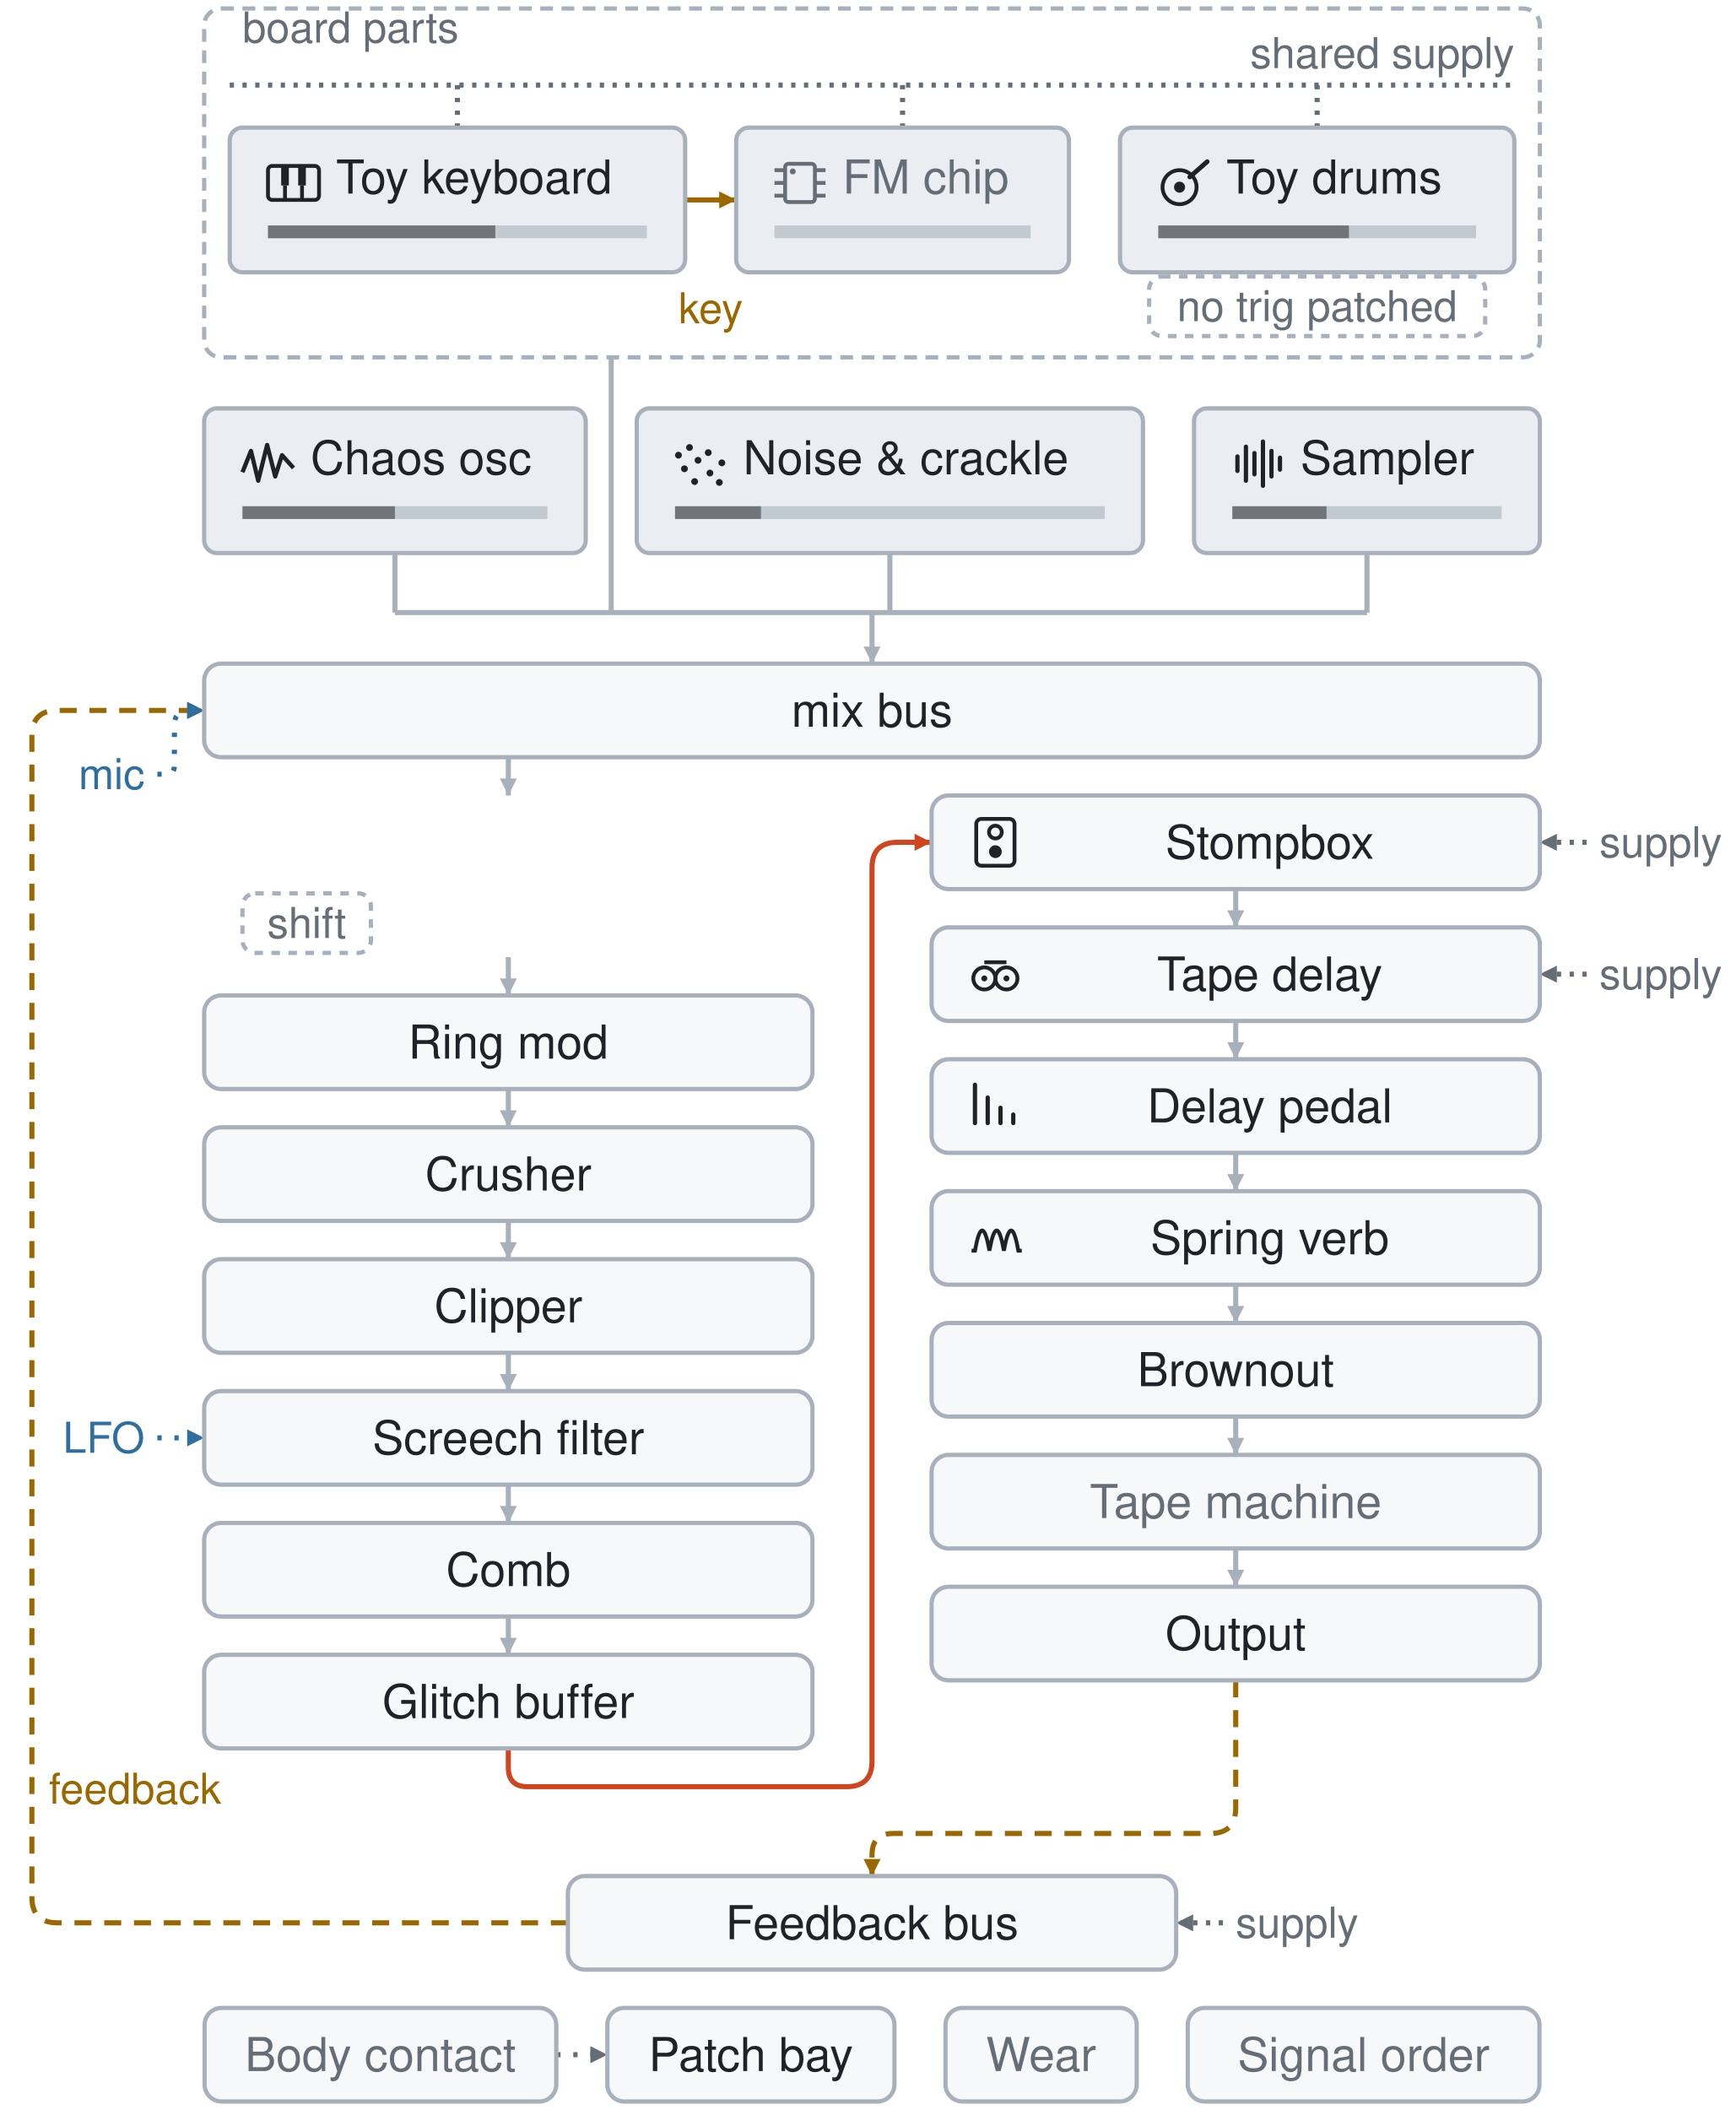
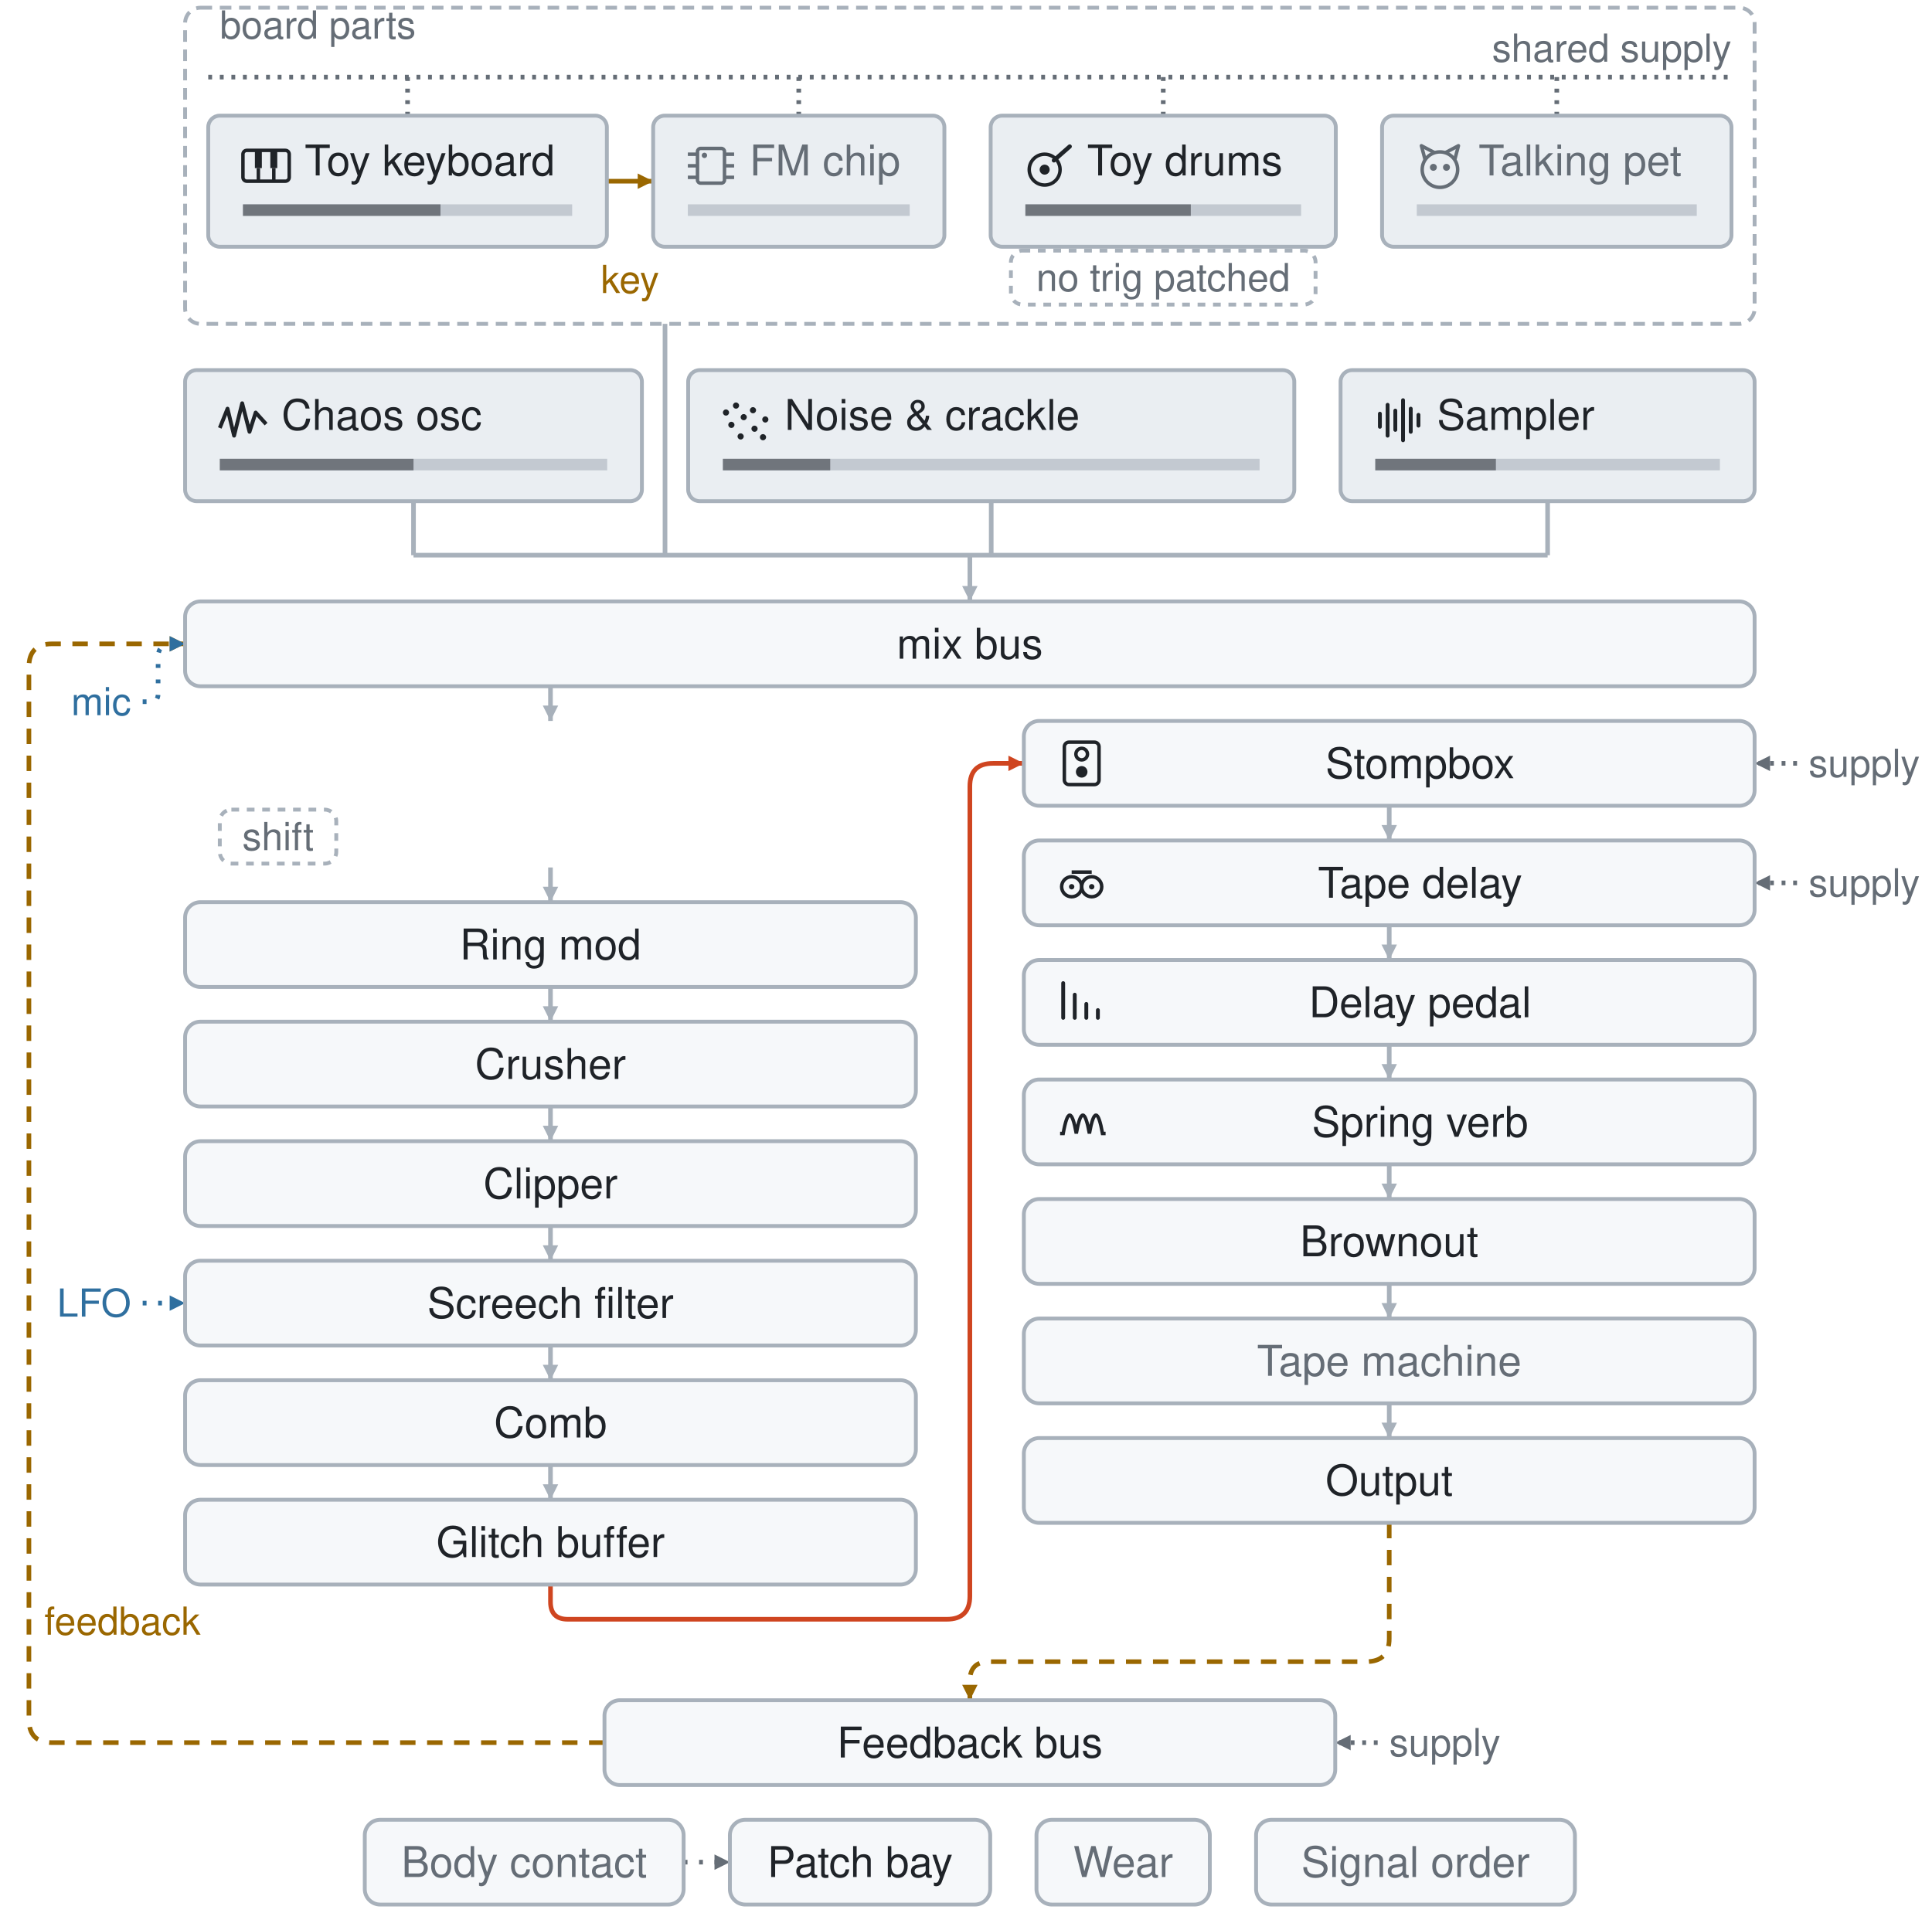
- <svg xmlns="http://www.w3.org/2000/svg" viewBox="0 0 408 496" width="408" height="496" font-family="Helvetica, Arial, sans-serif">
-   <g class="wire">
-     <path class="line" d="M 54 20 L 356 20" fill="none" stroke="#656d76" stroke-width="1.2" stroke-dasharray="1 2" />
-     <path class="head" d="" fill="#656d76" />
-     <text x="356" y="16" fill="#656d76" font-size="10" text-anchor="end">shared supply</text>
-   </g>
-   <g class="wire">
-     <path class="line" d="M 107.54 20 L 107.54 30" fill="none" stroke="#656d76" stroke-width="1.2" stroke-dasharray="1 2" />
-     <path class="head" d="" fill="#656d76" />
-   </g>
-   <g class="wire">
-     <path class="line" d="M 309.65 20 L 309.65 30" fill="none" stroke="#656d76" stroke-width="1.2" stroke-dasharray="1 2" />
-     <path class="head" d="" fill="#656d76" />
-   </g>
-   <g class="wire">
-     <path class="line" d="M 212.18 20 L 212.18 30" fill="none" stroke="#656d76" stroke-width="1.2" stroke-dasharray="1 2" />
-     <path class="head" d="" fill="#656d76" />
-   </g>
-   <g class="wire">
-     <path class="line" d="M 161.07 47 L 173.07 47" fill="none" stroke="#9a6700" stroke-width="1.2" />
-     <path class="head" d="M 173.07 47 L 169.07 49 L 169.07 45 Z" fill="#9a6700" />
-     <text x="167.071" y="76" fill="#9a6700" font-size="10" text-anchor="middle">key</text>
-   </g>
-   <g class="wire">
-     <path class="line" d="M 143.69 84 L 143.69 144" fill="none" stroke="#a8b1bb" stroke-width="1.2" />
-     <path class="head" d="" fill="#a8b1bb" />
-   </g>
-   <g class="wire">
-     <path class="line" d="M 92.85 130 L 92.85 144" fill="none" stroke="#a8b1bb" stroke-width="1.2" />
-     <path class="head" d="" fill="#a8b1bb" />
-   </g>
-   <g class="wire">
-     <path class="line" d="M 209.2 130 L 209.2 144" fill="none" stroke="#a8b1bb" stroke-width="1.2" />
-     <path class="head" d="" fill="#a8b1bb" />
-   </g>
-   <g class="wire">
-     <path class="line" d="M 321.35 130 L 321.35 144" fill="none" stroke="#a8b1bb" stroke-width="1.2" />
-     <path class="head" d="" fill="#a8b1bb" />
-   </g>
-   <g class="wire">
-     <path class="line" d="M 92.85 144 L 321.35 144" fill="none" stroke="#a8b1bb" stroke-width="1.2" />
-     <path class="head" d="" fill="#a8b1bb" />
-   </g>
-   <g class="wire">
-     <path class="line" d="M 205 144 L 205 156" fill="none" stroke="#a8b1bb" stroke-width="1.2" />
-     <path class="head" d="M 205 156 L 203 152 L 207 152 Z" fill="#a8b1bb" />
-   </g>
-   <g class="wire">
-     <path class="line" d="M 119.5 178 L 119.5 187" fill="none" stroke="#a8b1bb" stroke-width="1.2" />
-     <path class="head" d="M 119.5 187 L 117.5 183 L 121.5 183 Z" fill="#a8b1bb" />
-   </g>
-   <g class="wire">
-     <path class="line" d="M 119.5 225 L 119.5 234" fill="none" stroke="#a8b1bb" stroke-width="1.2" />
-     <path class="head" d="M 119.5 234 L 117.5 230 L 121.5 230 Z" fill="#a8b1bb" />
-   </g>
-   <g class="wire">
-     <path class="line" d="M 119.5 256 L 119.5 265" fill="none" stroke="#a8b1bb" stroke-width="1.2" />
-     <path class="head" d="M 119.5 265 L 117.5 261 L 121.5 261 Z" fill="#a8b1bb" />
-   </g>
-   <g class="wire">
-     <path class="line" d="M 119.5 287 L 119.5 296" fill="none" stroke="#a8b1bb" stroke-width="1.2" />
-     <path class="head" d="M 119.5 296 L 117.5 292 L 121.5 292 Z" fill="#a8b1bb" />
-   </g>
-   <g class="wire">
-     <path class="line" d="M 119.5 318 L 119.5 327" fill="none" stroke="#a8b1bb" stroke-width="1.2" />
-     <path class="head" d="M 119.5 327 L 117.5 323 L 121.5 323 Z" fill="#a8b1bb" />
-   </g>
-   <g class="wire">
-     <path class="line" d="M 119.5 349 L 119.5 358" fill="none" stroke="#a8b1bb" stroke-width="1.2" />
-     <path class="head" d="M 119.5 358 L 117.5 354 L 121.5 354 Z" fill="#a8b1bb" />
-   </g>
-   <g class="wire">
-     <path class="line" d="M 119.5 380 L 119.5 389" fill="none" stroke="#a8b1bb" stroke-width="1.2" />
-     <path class="head" d="M 119.5 389 L 117.5 385 L 121.5 385 Z" fill="#a8b1bb" />
-   </g>
-   <g class="wire">
-     <path class="line" d="M 290.5 209 L 290.5 218" fill="none" stroke="#a8b1bb" stroke-width="1.2" />
-     <path class="head" d="M 290.5 218 L 288.5 214 L 292.5 214 Z" fill="#a8b1bb" />
-   </g>
-   <g class="wire">
-     <path class="line" d="M 290.5 240 L 290.5 249" fill="none" stroke="#a8b1bb" stroke-width="1.2" />
-     <path class="head" d="M 290.5 249 L 288.5 245 L 292.5 245 Z" fill="#a8b1bb" />
-   </g>
-   <g class="wire">
-     <path class="line" d="M 290.5 271 L 290.5 280" fill="none" stroke="#a8b1bb" stroke-width="1.2" />
-     <path class="head" d="M 290.5 280 L 288.5 276 L 292.5 276 Z" fill="#a8b1bb" />
-   </g>
-   <g class="wire">
-     <path class="line" d="M 290.5 302 L 290.5 311" fill="none" stroke="#a8b1bb" stroke-width="1.2" />
-     <path class="head" d="M 290.5 311 L 288.5 307 L 292.5 307 Z" fill="#a8b1bb" />
-   </g>
-   <g class="wire">
-     <path class="line" d="M 290.5 333 L 290.5 342" fill="none" stroke="#a8b1bb" stroke-width="1.2" />
-     <path class="head" d="M 290.5 342 L 288.5 338 L 292.5 338 Z" fill="#a8b1bb" />
-   </g>
-   <g class="wire">
-     <path class="line" d="M 290.5 364 L 290.5 373" fill="none" stroke="#a8b1bb" stroke-width="1.2" />
-     <path class="head" d="M 290.5 373 L 288.5 369 L 292.5 369 Z" fill="#a8b1bb" />
-   </g>
-   <g class="wire">
-     <path class="line" d="M 119.5 411 L 119.5 415.5 Q 119.5 420 124 420 L 199 420 Q 205 420 205 414 L 205 204 Q 205 198 211 198 L 219 198" fill="none" stroke="#cf4520" stroke-width="1.2" />
-     <path class="head" d="M 219 198 L 215 200 L 215 196 Z" fill="#cf4520" />
-   </g>
-   <g class="wire">
-     <path class="line" d="M 290.5 395 L 290.5 425 Q 290.5 431 284.5 431 L 210 431 Q 205 431 205 436 L 205 441" fill="none" stroke="#9a6700" stroke-width="1.2" stroke-dasharray="4 3" />
-     <path class="head" d="M 205 441 L 203 437 L 207 437 Z" fill="#9a6700" />
-   </g>
-   <g class="wire">
-     <path class="line" d="M 133.5 452 L 13.5 452 Q 7.5 452 7.5 446 L 7.5 173 Q 7.5 167 13.5 167 L 48 167" fill="none" stroke="#9a6700" stroke-width="1.2" stroke-dasharray="4 3" />
+ <svg xmlns="http://www.w3.org/2000/svg" viewBox="0 0 501 496" width="501" height="496" font-family="Helvetica, Arial, sans-serif">
+   <g class="wire">
+     <path class="line" d="M 54 20 L 449 20" fill="none" stroke="#656d76" stroke-width="1.2" stroke-dasharray="1 2" />
+     <path class="head" d="" fill="#656d76" />
+     <text x="449" y="16" fill="#656d76" font-size="10" text-anchor="end">shared supply</text>
+   </g>
+   <g class="wire">
+     <path class="line" d="M 105.69 20 L 105.69 30" fill="none" stroke="#656d76" stroke-width="1.2" stroke-dasharray="1 2" />
+     <path class="head" d="" fill="#656d76" />
+   </g>
+   <g class="wire">
+     <path class="line" d="M 301.65 20 L 301.65 30" fill="none" stroke="#656d76" stroke-width="1.2" stroke-dasharray="1 2" />
+     <path class="head" d="" fill="#656d76" />
+   </g>
+   <g class="wire">
+     <path class="line" d="M 207.13 20 L 207.13 30" fill="none" stroke="#656d76" stroke-width="1.2" stroke-dasharray="1 2" />
+     <path class="head" d="" fill="#656d76" />
+   </g>
+   <g class="wire">
+     <path class="line" d="M 403.7 20 L 403.7 30" fill="none" stroke="#656d76" stroke-width="1.2" stroke-dasharray="1 2" />
+     <path class="head" d="" fill="#656d76" />
+   </g>
+   <g class="wire">
+     <path class="line" d="M 157.37 47 L 169.37 47" fill="none" stroke="#9a6700" stroke-width="1.2" />
+     <path class="head" d="M 169.37 47 L 165.37 49 L 165.37 45 Z" fill="#9a6700" />
+     <text x="163.372" y="76" fill="#9a6700" font-size="10" text-anchor="middle">key</text>
+   </g>
+   <g class="wire">
+     <path class="line" d="M 172.45 84 L 172.45 144" fill="none" stroke="#a8b1bb" stroke-width="1.2" />
+     <path class="head" d="" fill="#a8b1bb" />
+   </g>
+   <g class="wire">
+     <path class="line" d="M 107.23 130 L 107.23 144" fill="none" stroke="#a8b1bb" stroke-width="1.2" />
+     <path class="head" d="" fill="#a8b1bb" />
+   </g>
+   <g class="wire">
+     <path class="line" d="M 257.04 130 L 257.04 144" fill="none" stroke="#a8b1bb" stroke-width="1.2" />
+     <path class="head" d="" fill="#a8b1bb" />
+   </g>
+   <g class="wire">
+     <path class="line" d="M 401.32 130 L 401.32 144" fill="none" stroke="#a8b1bb" stroke-width="1.2" />
+     <path class="head" d="" fill="#a8b1bb" />
+   </g>
+   <g class="wire">
+     <path class="line" d="M 107.23 144 L 401.32 144" fill="none" stroke="#a8b1bb" stroke-width="1.2" />
+     <path class="head" d="" fill="#a8b1bb" />
+   </g>
+   <g class="wire">
+     <path class="line" d="M 251.5 144 L 251.5 156" fill="none" stroke="#a8b1bb" stroke-width="1.2" />
+     <path class="head" d="M 251.5 156 L 249.5 152 L 253.5 152 Z" fill="#a8b1bb" />
+   </g>
+   <g class="wire">
+     <path class="line" d="M 142.75 178 L 142.75 187" fill="none" stroke="#a8b1bb" stroke-width="1.2" />
+     <path class="head" d="M 142.75 187 L 140.75 183 L 144.75 183 Z" fill="#a8b1bb" />
+   </g>
+   <g class="wire">
+     <path class="line" d="M 142.75 225 L 142.75 234" fill="none" stroke="#a8b1bb" stroke-width="1.2" />
+     <path class="head" d="M 142.75 234 L 140.75 230 L 144.75 230 Z" fill="#a8b1bb" />
+   </g>
+   <g class="wire">
+     <path class="line" d="M 142.75 256 L 142.75 265" fill="none" stroke="#a8b1bb" stroke-width="1.2" />
+     <path class="head" d="M 142.75 265 L 140.75 261 L 144.75 261 Z" fill="#a8b1bb" />
+   </g>
+   <g class="wire">
+     <path class="line" d="M 142.75 287 L 142.75 296" fill="none" stroke="#a8b1bb" stroke-width="1.2" />
+     <path class="head" d="M 142.75 296 L 140.75 292 L 144.75 292 Z" fill="#a8b1bb" />
+   </g>
+   <g class="wire">
+     <path class="line" d="M 142.75 318 L 142.75 327" fill="none" stroke="#a8b1bb" stroke-width="1.2" />
+     <path class="head" d="M 142.75 327 L 140.75 323 L 144.75 323 Z" fill="#a8b1bb" />
+   </g>
+   <g class="wire">
+     <path class="line" d="M 142.75 349 L 142.75 358" fill="none" stroke="#a8b1bb" stroke-width="1.2" />
+     <path class="head" d="M 142.75 358 L 140.75 354 L 144.75 354 Z" fill="#a8b1bb" />
+   </g>
+   <g class="wire">
+     <path class="line" d="M 142.75 380 L 142.75 389" fill="none" stroke="#a8b1bb" stroke-width="1.2" />
+     <path class="head" d="M 142.75 389 L 140.75 385 L 144.75 385 Z" fill="#a8b1bb" />
+   </g>
+   <g class="wire">
+     <path class="line" d="M 360.25 209 L 360.25 218" fill="none" stroke="#a8b1bb" stroke-width="1.2" />
+     <path class="head" d="M 360.25 218 L 358.25 214 L 362.25 214 Z" fill="#a8b1bb" />
+   </g>
+   <g class="wire">
+     <path class="line" d="M 360.25 240 L 360.25 249" fill="none" stroke="#a8b1bb" stroke-width="1.2" />
+     <path class="head" d="M 360.25 249 L 358.25 245 L 362.25 245 Z" fill="#a8b1bb" />
+   </g>
+   <g class="wire">
+     <path class="line" d="M 360.25 271 L 360.25 280" fill="none" stroke="#a8b1bb" stroke-width="1.2" />
+     <path class="head" d="M 360.25 280 L 358.25 276 L 362.25 276 Z" fill="#a8b1bb" />
+   </g>
+   <g class="wire">
+     <path class="line" d="M 360.25 302 L 360.25 311" fill="none" stroke="#a8b1bb" stroke-width="1.2" />
+     <path class="head" d="M 360.25 311 L 358.25 307 L 362.25 307 Z" fill="#a8b1bb" />
+   </g>
+   <g class="wire">
+     <path class="line" d="M 360.25 333 L 360.25 342" fill="none" stroke="#a8b1bb" stroke-width="1.2" />
+     <path class="head" d="M 360.25 342 L 358.25 338 L 362.25 338 Z" fill="#a8b1bb" />
+   </g>
+   <g class="wire">
+     <path class="line" d="M 360.25 364 L 360.25 373" fill="none" stroke="#a8b1bb" stroke-width="1.2" />
+     <path class="head" d="M 360.25 373 L 358.25 369 L 362.25 369 Z" fill="#a8b1bb" />
+   </g>
+   <g class="wire">
+     <path class="line" d="M 142.75 411 L 142.75 415.5 Q 142.75 420 147.25 420 L 245.5 420 Q 251.5 420 251.5 414 L 251.5 204 Q 251.5 198 257.5 198 L 265.5 198" fill="none" stroke="#cf4520" stroke-width="1.2" />
+     <path class="head" d="M 265.5 198 L 261.5 200 L 261.5 196 Z" fill="#cf4520" />
+   </g>
+   <g class="wire">
+     <path class="line" d="M 360.25 395 L 360.25 425 Q 360.25 431 354.25 431 L 256.5 431 Q 251.5 431 251.5 436 L 251.5 441" fill="none" stroke="#9a6700" stroke-width="1.2" stroke-dasharray="4 3" />
+     <path class="head" d="M 251.5 441 L 249.5 437 L 253.5 437 Z" fill="#9a6700" />
+   </g>
+   <g class="wire">
+     <path class="line" d="M 156.75 452 L 13.5 452 Q 7.5 452 7.5 446 L 7.5 173 Q 7.5 167 13.5 167 L 48 167" fill="none" stroke="#9a6700" stroke-width="1.2" stroke-dasharray="4 3" />
    <path class="head" d="M 48 167 L 44 169 L 44 165 Z" fill="#9a6700" />
    <text x="11.5" y="424" fill="#9a6700" font-size="10" text-anchor="start">feedback</text>
  </g>
  <g class="wire">
-     <path class="line" d="M 130.78 483 L 142.78 483" fill="none" stroke="#656d76" stroke-width="1.2" stroke-dasharray="1 3" />
-     <path class="head" d="M 142.78 483 L 138.78 485 L 138.78 481 Z" fill="#656d76" />
+     <path class="line" d="M 177.28 483 L 189.28 483" fill="none" stroke="#656d76" stroke-width="1.2" stroke-dasharray="1 3" />
+     <path class="head" d="M 189.28 483 L 185.28 485 L 185.28 481 Z" fill="#656d76" />
  </g>
  <g class="wire">
    <path class="line" d="M 37 182 L 39 182 Q 41 182 41 180 L 41 170.5 Q 41 167 44.5 167 L 48 167" fill="none" stroke="#2f6f9f" stroke-width="1.2" stroke-dasharray="1 3" />
    <path class="head" d="M 48 167 L 44 169 L 44 165 Z" fill="#2f6f9f" />
  </g>
  <g class="wire">
-     <path class="line" d="M 373 198 L 362 198" fill="none" stroke="#656d76" stroke-width="1.2" stroke-dasharray="1 2" />
-     <path class="head" d="M 362 198 L 366 196 L 366 200 Z" fill="#656d76" />
-   </g>
-   <g class="wire">
-     <path class="line" d="M 373 229 L 362 229" fill="none" stroke="#656d76" stroke-width="1.2" stroke-dasharray="1 2" />
-     <path class="head" d="M 362 229 L 366 227 L 366 231 Z" fill="#656d76" />
+     <path class="line" d="M 466 198 L 455 198" fill="none" stroke="#656d76" stroke-width="1.2" stroke-dasharray="1 2" />
+     <path class="head" d="M 455 198 L 459 196 L 459 200 Z" fill="#656d76" />
+   </g>
+   <g class="wire">
+     <path class="line" d="M 466 229 L 455 229" fill="none" stroke="#656d76" stroke-width="1.2" stroke-dasharray="1 2" />
+     <path class="head" d="M 455 229 L 459 227 L 459 231 Z" fill="#656d76" />
  </g>
  <g class="wire">
    <path class="line" d="M 37 338 L 48 338" fill="none" stroke="#2f6f9f" stroke-width="1.2" stroke-dasharray="1 3" />
    <path class="head" d="M 48 338 L 44 340 L 44 336 Z" fill="#2f6f9f" />
  </g>
  <g class="wire">
-     <path class="line" d="M 287.5 452 L 276.5 452" fill="none" stroke="#656d76" stroke-width="1.2" stroke-dasharray="1 2" />
-     <path class="head" d="M 276.5 452 L 280.5 450 L 280.5 454 Z" fill="#656d76" />
-   </g>
-   <g class="node">
-     <rect x="48" y="2" width="314" height="82" rx="4" fill="none" stroke="#a8b1bb" stroke-dasharray="3 2" />
+     <path class="line" d="M 357.25 452 L 346.25 452" fill="none" stroke="#656d76" stroke-width="1.2" stroke-dasharray="1 2" />
+     <path class="head" d="M 346.25 452 L 350.25 450 L 350.25 454 Z" fill="#656d76" />
+   </g>
+   <g class="node">
+     <rect x="48" y="2" width="407" height="82" rx="4" fill="none" stroke="#a8b1bb" stroke-dasharray="3 2" />
    <text x="57" y="10" fill="#656d76" font-size="10" text-anchor="start">board parts</text>
  </g>
  <g class="node">
-     <rect class="box" x="54" y="30" width="107.071" height="34" rx="3" fill="#eaeef2" stroke="#a8b1bb" stroke-width="1" />
+     <rect class="box" x="54" y="30" width="103.372" height="34" rx="3" fill="#eaeef2" stroke="#a8b1bb" stroke-width="1" />
    <g class="glyph">
      <rect x="63" y="39" width="12" height="8" rx="1" fill="none" stroke="#1f2328" stroke-width="0.9" />
      <path d="M 67 43.6 V 47 M 71 43.6 V 47" stroke="#1f2328" stroke-width="0.9" />
      <rect x="66.1" y="39" width="1.8" height="4.6" fill="#1f2328" />
      <rect x="70.1" y="39" width="1.8" height="4.6" fill="#1f2328" />
    </g>
    <text x="79" y="45.5" fill="#1f2328" font-size="11" text-anchor="start">Toy keyboard</text>
-     <rect x="63" y="53" width="89.071" height="3" fill="#a8b1bb" fill-opacity="0.6" />
-     <rect x="63" y="53" width="53.442" height="3" fill="#1f2328" fill-opacity="0.5" />
-   </g>
-   <g class="node">
-     <rect class="box" x="263.295" y="30" width="92.705" height="34" rx="3" fill="#eaeef2" stroke="#a8b1bb" stroke-width="1" />
-     <g class="glyph">
-       <circle cx="277.295" cy="44" r="4" fill="none" stroke="#1f2328" stroke-width="0.9" />
-       <circle cx="277.295" cy="44" r="1.3" fill="#1f2328" />
-       <path d="M 283.795 38 L 279.695 41.6" stroke="#1f2328" stroke-width="1.1" stroke-linecap="round" />
-     </g>
-     <text x="288.295" y="45.5" fill="#1f2328" font-size="11" text-anchor="start">Toy drums</text>
-     <rect x="272.295" y="53" width="74.705" height="3" fill="#a8b1bb" fill-opacity="0.6" />
-     <rect x="272.295" y="53" width="44.823" height="3" fill="#1f2328" fill-opacity="0.5" />
-   </g>
-   <g class="node">
-     <rect class="box" x="173.071" y="30" width="78.225" height="34" rx="3" fill="#eaeef2" stroke="#a8b1bb" stroke-width="1" />
-     <g class="glyph">
-       <rect x="184.571" y="38.5" width="7" height="9" rx="0.8" fill="none" stroke="#656d76" stroke-width="0.9" />
-       <path d="M 182.071 40 h 2.5 M 191.571 40 h 2.5 M 182.071 43 h 2.5 M 191.571 43 h 2.5 M 182.071 46 h 2.5 M 191.571 46 h 2.5" stroke="#656d76" stroke-width="0.9" />
-       <circle cx="186.371" cy="40.3" r="0.7" fill="#656d76" />
-     </g>
-     <text x="198.071" y="45.5" fill="#656d76" font-size="11" text-anchor="start">FM chip</text>
-     <rect x="182.071" y="53" width="60.225" height="3" fill="#a8b1bb" fill-opacity="0.6" />
-   </g>
-   <g class="node">
-     <rect class="box" x="48" y="96" width="89.691" height="34" rx="3" fill="#eaeef2" stroke="#a8b1bb" stroke-width="1" />
+     <rect x="63" y="53" width="85.372" height="3" fill="#a8b1bb" fill-opacity="0.6" />
+     <rect x="63" y="53" width="51.223" height="3" fill="#1f2328" fill-opacity="0.5" />
+   </g>
+   <g class="node">
+     <rect class="box" x="256.895" y="30" width="89.502" height="34" rx="3" fill="#eaeef2" stroke="#a8b1bb" stroke-width="1" />
+     <g class="glyph">
+       <circle cx="270.895" cy="44" r="4" fill="none" stroke="#1f2328" stroke-width="0.9" />
+       <circle cx="270.895" cy="44" r="1.3" fill="#1f2328" />
+       <path d="M 277.395 38 L 273.295 41.6" stroke="#1f2328" stroke-width="1.1" stroke-linecap="round" />
+     </g>
+     <text x="281.895" y="45.5" fill="#1f2328" font-size="11" text-anchor="start">Toy drums</text>
+     <rect x="265.895" y="53" width="71.502" height="3" fill="#a8b1bb" fill-opacity="0.6" />
+     <rect x="265.895" y="53" width="42.901" height="3" fill="#1f2328" fill-opacity="0.5" />
+   </g>
+   <g class="node">
+     <rect class="box" x="169.372" y="30" width="75.523" height="34" rx="3" fill="#eaeef2" stroke="#a8b1bb" stroke-width="1" />
+     <g class="glyph">
+       <rect x="180.872" y="38.5" width="7" height="9" rx="0.8" fill="none" stroke="#656d76" stroke-width="0.9" />
+       <path d="M 178.372 40 h 2.5 M 187.872 40 h 2.5 M 178.372 43 h 2.5 M 187.872 43 h 2.5 M 178.372 46 h 2.5 M 187.872 46 h 2.5" stroke="#656d76" stroke-width="0.9" />
+       <circle cx="182.672" cy="40.3" r="0.7" fill="#656d76" />
+     </g>
+     <text x="194.372" y="45.5" fill="#656d76" font-size="11" text-anchor="start">FM chip</text>
+     <rect x="178.372" y="53" width="57.523" height="3" fill="#a8b1bb" fill-opacity="0.6" />
+   </g>
+   <g class="node">
+     <rect class="box" x="358.397" y="30" width="90.603" height="34" rx="3" fill="#eaeef2" stroke="#a8b1bb" stroke-width="1" />
+     <g class="glyph">
+       <path d="M 369.597 41.6 L 368.597 37.8 L 371.997 39.6 M 377.197 41.6 L 378.197 37.8 L 374.797 39.6" fill="none" stroke="#656d76" stroke-width="0.9" stroke-linejoin="round" />
+       <circle cx="373.397" cy="44" r="4.6" fill="none" stroke="#656d76" stroke-width="0.9" />
+       <circle cx="371.697" cy="43.4" r="0.9" fill="#656d76" />
+       <circle cx="375.097" cy="43.4" r="0.9" fill="#656d76" />
+     </g>
+     <text x="383.397" y="45.5" fill="#656d76" font-size="11" text-anchor="start">Talking pet</text>
+     <rect x="367.397" y="53" width="72.603" height="3" fill="#a8b1bb" fill-opacity="0.6" />
+   </g>
+   <g class="node">
+     <rect class="box" x="48" y="96" width="118.455" height="34" rx="3" fill="#eaeef2" stroke="#a8b1bb" stroke-width="1" />
    <g class="glyph">
      <path d="M 57 111 L 59 106 L 60.7 113 L 62.8 104.6 L 64.7 112 L 66.3 107 L 69 110" fill="none" stroke="#1f2328" stroke-width="1" stroke-linejoin="round" />
    </g>
    <text x="73" y="111.5" fill="#1f2328" font-size="11" text-anchor="start">Chaos osc</text>
-     <rect x="57" y="119" width="71.691" height="3" fill="#a8b1bb" fill-opacity="0.6" />
-     <rect x="57" y="119" width="35.846" height="3" fill="#1f2328" fill-opacity="0.5" />
-   </g>
-   <g class="node">
-     <rect class="box" x="149.691" y="96" width="119.01" height="34" rx="3" fill="#eaeef2" stroke="#a8b1bb" stroke-width="1" />
-     <g class="glyph">
-       <path d="M 159.491 106.2 a 0.8 0.8 0 1 0 0.01 0 M 162.091 104.4 a 0.8 0.8 0 1 0 0.01 0 M 160.891 109.4 a 0.8 0.8 0 1 0 0.01 0 M 164.091 107.4 a 0.8 0.8 0 1 0 0.01 0 M 163.291 112.4 a 0.8 0.8 0 1 0 0.01 0 M 166.491 105.6 a 0.8 0.8 0 1 0 0.01 0 M 166.891 110.4 a 0.8 0.8 0 1 0 0.01 0 M 169.691 108 a 0.8 0.8 0 1 0 0.01 0 M 169.091 112.6 a 0.8 0.8 0 1 0 0.01 0" fill="#1f2328" />
-     </g>
-     <text x="174.691" y="111.5" fill="#1f2328" font-size="11" text-anchor="start">Noise &amp; crackle</text>
-     <rect x="158.691" y="119" width="101.01" height="3" fill="#a8b1bb" fill-opacity="0.6" />
-     <rect x="158.691" y="119" width="20.202" height="3" fill="#1f2328" fill-opacity="0.5" />
-   </g>
-   <g class="node">
-     <rect class="box" x="280.702" y="96" width="81.298" height="34" rx="3" fill="#eaeef2" stroke="#a8b1bb" stroke-width="1" />
-     <g class="glyph">
-       <path d="M 290.902 107.3 v 3.4 M 292.902 105 v 8 M 294.902 106.5 v 5 M 296.902 103.8 v 10.4 M 298.902 106 v 6 M 300.902 107.6 v 2.8" stroke="#1f2328" stroke-width="1" stroke-linecap="round" />
-     </g>
-     <text x="305.702" y="111.5" fill="#1f2328" font-size="11" text-anchor="start">Sampler</text>
-     <rect x="289.702" y="119" width="63.298" height="3" fill="#a8b1bb" fill-opacity="0.6" />
-     <rect x="289.702" y="119" width="22.154" height="3" fill="#1f2328" fill-opacity="0.5" />
-   </g>
-   <g class="node">
-     <rect class="box" x="48" y="156" width="314" height="22" rx="4" fill="#f6f8fa" stroke="#a8b1bb" stroke-width="1" />
-     <text x="205" y="170.85" fill="#1f2328" font-size="11" text-anchor="middle">mix bus</text>
+     <rect x="57" y="119" width="100.455" height="3" fill="#a8b1bb" fill-opacity="0.6" />
+     <rect x="57" y="119" width="50.227" height="3" fill="#1f2328" fill-opacity="0.5" />
+   </g>
+   <g class="node">
+     <rect class="box" x="178.455" y="96" width="157.176" height="34" rx="3" fill="#eaeef2" stroke="#a8b1bb" stroke-width="1" />
+     <g class="glyph">
+       <path d="M 188.255 106.2 a 0.8 0.8 0 1 0 0.01 0 M 190.855 104.4 a 0.8 0.8 0 1 0 0.01 0 M 189.655 109.4 a 0.8 0.8 0 1 0 0.01 0 M 192.855 107.4 a 0.8 0.8 0 1 0 0.01 0 M 192.055 112.4 a 0.8 0.8 0 1 0 0.01 0 M 195.255 105.6 a 0.8 0.8 0 1 0 0.01 0 M 195.655 110.4 a 0.8 0.8 0 1 0 0.01 0 M 198.455 108 a 0.8 0.8 0 1 0 0.01 0 M 197.855 112.6 a 0.8 0.8 0 1 0 0.01 0" fill="#1f2328" />
+     </g>
+     <text x="203.455" y="111.5" fill="#1f2328" font-size="11" text-anchor="start">Noise &amp; crackle</text>
+     <rect x="187.455" y="119" width="139.176" height="3" fill="#a8b1bb" fill-opacity="0.6" />
+     <rect x="187.455" y="119" width="27.835" height="3" fill="#1f2328" fill-opacity="0.5" />
+   </g>
+   <g class="node">
+     <rect class="box" x="347.63" y="96" width="107.37" height="34" rx="3" fill="#eaeef2" stroke="#a8b1bb" stroke-width="1" />
+     <g class="glyph">
+       <path d="M 357.83 107.3 v 3.4 M 359.83 105 v 8 M 361.83 106.5 v 5 M 363.83 103.8 v 10.4 M 365.83 106 v 6 M 367.83 107.6 v 2.8" stroke="#1f2328" stroke-width="1" stroke-linecap="round" />
+     </g>
+     <text x="372.63" y="111.5" fill="#1f2328" font-size="11" text-anchor="start">Sampler</text>
+     <rect x="356.63" y="119" width="89.37" height="3" fill="#a8b1bb" fill-opacity="0.6" />
+     <rect x="356.63" y="119" width="31.279" height="3" fill="#1f2328" fill-opacity="0.5" />
+   </g>
+   <g class="node">
+     <rect class="box" x="48" y="156" width="407" height="22" rx="4" fill="#f6f8fa" stroke="#a8b1bb" stroke-width="1" />
+     <text x="251.5" y="170.85" fill="#1f2328" font-size="11" text-anchor="middle">mix bus</text>
  </g>
  <g class="node" />
  <g class="node">
-     <rect class="box" x="48" y="234" width="143" height="22" rx="4" fill="#f6f8fa" stroke="#a8b1bb" stroke-width="1" />
-     <text x="119.5" y="248.85" fill="#1f2328" font-size="11" text-anchor="middle">Ring mod</text>
-   </g>
-   <g class="node">
-     <rect class="box" x="48" y="265" width="143" height="22" rx="4" fill="#f6f8fa" stroke="#a8b1bb" stroke-width="1" />
-     <text x="119.5" y="279.85" fill="#1f2328" font-size="11" text-anchor="middle">Crusher</text>
-   </g>
-   <g class="node">
-     <rect class="box" x="48" y="296" width="143" height="22" rx="4" fill="#f6f8fa" stroke="#a8b1bb" stroke-width="1" />
-     <text x="119.5" y="310.85" fill="#1f2328" font-size="11" text-anchor="middle">Clipper</text>
-   </g>
-   <g class="node">
-     <rect class="box" x="48" y="327" width="143" height="22" rx="4" fill="#f6f8fa" stroke="#a8b1bb" stroke-width="1" />
-     <text x="119.5" y="341.85" fill="#1f2328" font-size="11" text-anchor="middle">Screech filter</text>
-   </g>
-   <g class="node">
-     <rect class="box" x="48" y="358" width="143" height="22" rx="4" fill="#f6f8fa" stroke="#a8b1bb" stroke-width="1" />
-     <text x="119.5" y="372.85" fill="#1f2328" font-size="11" text-anchor="middle">Comb</text>
-   </g>
-   <g class="node">
-     <rect class="box" x="48" y="389" width="143" height="22" rx="4" fill="#f6f8fa" stroke="#a8b1bb" stroke-width="1" />
-     <text x="119.5" y="403.85" fill="#1f2328" font-size="11" text-anchor="middle">Glitch buffer</text>
-   </g>
-   <g class="node">
-     <rect class="box" x="219" y="187" width="143" height="22" rx="4" fill="#f6f8fa" stroke="#a8b1bb" stroke-width="1" />
-     <g class="glyph">
-       <rect x="229.5" y="192.5" width="9" height="11" rx="1.2" fill="none" stroke="#1f2328" stroke-width="0.9" />
-       <circle cx="234" cy="195.6" r="1.5" fill="none" stroke="#1f2328" stroke-width="0.9" />
-       <circle cx="234" cy="200.2" r="1.5" fill="#1f2328" />
-     </g>
-     <text x="298.5" y="201.85" fill="#1f2328" font-size="11" text-anchor="middle">Stompbox</text>
-   </g>
-   <g class="node">
-     <rect class="box" x="219" y="218" width="143" height="22" rx="4" fill="#f6f8fa" stroke="#a8b1bb" stroke-width="1" />
-     <g class="glyph">
-       <circle cx="231.4" cy="230" r="2.6" fill="none" stroke="#1f2328" stroke-width="0.9" />
-       <circle cx="231.4" cy="230" r="0.7" fill="#1f2328" />
-       <circle cx="236.6" cy="230" r="2.6" fill="none" stroke="#1f2328" stroke-width="0.9" />
-       <circle cx="236.6" cy="230" r="0.7" fill="#1f2328" />
-       <path d="M 231.4 226.2 H 236.6" stroke="#1f2328" stroke-width="0.9" />
-     </g>
-     <text x="298.5" y="232.85" fill="#1f2328" font-size="11" text-anchor="middle">Tape delay</text>
-   </g>
-   <g class="node">
-     <rect class="box" x="219" y="249" width="143" height="22" rx="4" fill="#f6f8fa" stroke="#a8b1bb" stroke-width="1" />
-     <g class="glyph">
-       <path d="M 229.2 264 v -9 M 232.2 264 v -6 M 235.2 264 v -3.6 M 238.2 264 v -2" stroke="#1f2328" stroke-width="1" stroke-linecap="round" />
-     </g>
-     <text x="298.5" y="263.85" fill="#1f2328" font-size="11" text-anchor="middle">Delay pedal</text>
-   </g>
-   <g class="node">
-     <rect class="box" x="219" y="280" width="143" height="22" rx="4" fill="#f6f8fa" stroke="#a8b1bb" stroke-width="1" />
-     <g class="glyph">
-       <path d="M 228.4 294 h 0.8 q 1.7 -9.5 3.4 0 q 1.7 -9.5 3.4 0 q 1.7 -9.5 3.4 0 h 0.8" fill="none" stroke="#1f2328" stroke-width="0.9" />
-     </g>
-     <text x="298.5" y="294.85" fill="#1f2328" font-size="11" text-anchor="middle">Spring verb</text>
-   </g>
-   <g class="node">
-     <rect class="box" x="219" y="311" width="143" height="22" rx="4" fill="#f6f8fa" stroke="#a8b1bb" stroke-width="1" />
-     <text x="290.5" y="325.85" fill="#1f2328" font-size="11" text-anchor="middle">Brownout</text>
-   </g>
-   <g class="node">
-     <rect class="box" x="219" y="342" width="143" height="22" rx="4" fill="#f6f8fa" stroke="#a8b1bb" stroke-width="1" />
-     <text x="290.5" y="356.85" fill="#656d76" font-size="11" text-anchor="middle">Tape machine</text>
-   </g>
-   <g class="node">
-     <rect class="box" x="219" y="373" width="143" height="22" rx="4" fill="#f6f8fa" stroke="#a8b1bb" stroke-width="1" />
-     <text x="290.5" y="387.85" fill="#1f2328" font-size="11" text-anchor="middle">Output</text>
-   </g>
-   <g class="node">
-     <rect class="box" x="133.5" y="441" width="143" height="22" rx="4" fill="#f6f8fa" stroke="#a8b1bb" stroke-width="1" />
-     <text x="205" y="455.85" fill="#1f2328" font-size="11" text-anchor="middle">Feedback bus</text>
-   </g>
-   <g class="node">
-     <rect class="box" x="48.095" y="472" width="82.68" height="22" rx="4" fill="#f6f8fa" stroke="#a8b1bb" stroke-width="1" />
-     <text x="89.435" y="486.85" fill="#656d76" font-size="11" text-anchor="middle">Body contact</text>
-   </g>
-   <g class="node">
-     <rect class="box" x="142.775" y="472" width="67.5" height="22" rx="4" fill="#f6f8fa" stroke="#a8b1bb" stroke-width="1" />
-     <text x="176.525" y="486.85" fill="#1f2328" font-size="11" text-anchor="middle">Patch bay</text>
-   </g>
-   <g class="node">
-     <rect class="box" x="222.275" y="472" width="44.95" height="22" rx="4" fill="#f6f8fa" stroke="#a8b1bb" stroke-width="1" />
-     <text x="244.75" y="486.85" fill="#656d76" font-size="11" text-anchor="middle">Wear</text>
-   </g>
-   <g class="node">
-     <rect class="box" x="279.225" y="472" width="82.68" height="22" rx="4" fill="#f6f8fa" stroke="#a8b1bb" stroke-width="1" />
-     <text x="320.565" y="486.85" fill="#656d76" font-size="11" text-anchor="middle">Signal order</text>
+     <rect class="box" x="48" y="234" width="189.5" height="22" rx="4" fill="#f6f8fa" stroke="#a8b1bb" stroke-width="1" />
+     <text x="142.75" y="248.85" fill="#1f2328" font-size="11" text-anchor="middle">Ring mod</text>
+   </g>
+   <g class="node">
+     <rect class="box" x="48" y="265" width="189.5" height="22" rx="4" fill="#f6f8fa" stroke="#a8b1bb" stroke-width="1" />
+     <text x="142.75" y="279.85" fill="#1f2328" font-size="11" text-anchor="middle">Crusher</text>
+   </g>
+   <g class="node">
+     <rect class="box" x="48" y="296" width="189.5" height="22" rx="4" fill="#f6f8fa" stroke="#a8b1bb" stroke-width="1" />
+     <text x="142.75" y="310.85" fill="#1f2328" font-size="11" text-anchor="middle">Clipper</text>
+   </g>
+   <g class="node">
+     <rect class="box" x="48" y="327" width="189.5" height="22" rx="4" fill="#f6f8fa" stroke="#a8b1bb" stroke-width="1" />
+     <text x="142.75" y="341.85" fill="#1f2328" font-size="11" text-anchor="middle">Screech filter</text>
+   </g>
+   <g class="node">
+     <rect class="box" x="48" y="358" width="189.5" height="22" rx="4" fill="#f6f8fa" stroke="#a8b1bb" stroke-width="1" />
+     <text x="142.75" y="372.85" fill="#1f2328" font-size="11" text-anchor="middle">Comb</text>
+   </g>
+   <g class="node">
+     <rect class="box" x="48" y="389" width="189.5" height="22" rx="4" fill="#f6f8fa" stroke="#a8b1bb" stroke-width="1" />
+     <text x="142.75" y="403.85" fill="#1f2328" font-size="11" text-anchor="middle">Glitch buffer</text>
+   </g>
+   <g class="node">
+     <rect class="box" x="265.5" y="187" width="189.5" height="22" rx="4" fill="#f6f8fa" stroke="#a8b1bb" stroke-width="1" />
+     <g class="glyph">
+       <rect x="276" y="192.5" width="9" height="11" rx="1.2" fill="none" stroke="#1f2328" stroke-width="0.9" />
+       <circle cx="280.5" cy="195.6" r="1.5" fill="none" stroke="#1f2328" stroke-width="0.9" />
+       <circle cx="280.5" cy="200.2" r="1.5" fill="#1f2328" />
+     </g>
+     <text x="368.25" y="201.85" fill="#1f2328" font-size="11" text-anchor="middle">Stompbox</text>
+   </g>
+   <g class="node">
+     <rect class="box" x="265.5" y="218" width="189.5" height="22" rx="4" fill="#f6f8fa" stroke="#a8b1bb" stroke-width="1" />
+     <g class="glyph">
+       <circle cx="277.9" cy="230" r="2.6" fill="none" stroke="#1f2328" stroke-width="0.9" />
+       <circle cx="277.9" cy="230" r="0.7" fill="#1f2328" />
+       <circle cx="283.1" cy="230" r="2.6" fill="none" stroke="#1f2328" stroke-width="0.9" />
+       <circle cx="283.1" cy="230" r="0.7" fill="#1f2328" />
+       <path d="M 277.9 226.2 H 283.1" stroke="#1f2328" stroke-width="0.9" />
+     </g>
+     <text x="368.25" y="232.85" fill="#1f2328" font-size="11" text-anchor="middle">Tape delay</text>
+   </g>
+   <g class="node">
+     <rect class="box" x="265.5" y="249" width="189.5" height="22" rx="4" fill="#f6f8fa" stroke="#a8b1bb" stroke-width="1" />
+     <g class="glyph">
+       <path d="M 275.7 264 v -9 M 278.7 264 v -6 M 281.7 264 v -3.6 M 284.7 264 v -2" stroke="#1f2328" stroke-width="1" stroke-linecap="round" />
+     </g>
+     <text x="368.25" y="263.85" fill="#1f2328" font-size="11" text-anchor="middle">Delay pedal</text>
+   </g>
+   <g class="node">
+     <rect class="box" x="265.5" y="280" width="189.5" height="22" rx="4" fill="#f6f8fa" stroke="#a8b1bb" stroke-width="1" />
+     <g class="glyph">
+       <path d="M 274.9 294 h 0.8 q 1.7 -9.5 3.4 0 q 1.7 -9.5 3.4 0 q 1.7 -9.5 3.4 0 h 0.8" fill="none" stroke="#1f2328" stroke-width="0.9" />
+     </g>
+     <text x="368.25" y="294.85" fill="#1f2328" font-size="11" text-anchor="middle">Spring verb</text>
+   </g>
+   <g class="node">
+     <rect class="box" x="265.5" y="311" width="189.5" height="22" rx="4" fill="#f6f8fa" stroke="#a8b1bb" stroke-width="1" />
+     <text x="360.25" y="325.85" fill="#1f2328" font-size="11" text-anchor="middle">Brownout</text>
+   </g>
+   <g class="node">
+     <rect class="box" x="265.5" y="342" width="189.5" height="22" rx="4" fill="#f6f8fa" stroke="#a8b1bb" stroke-width="1" />
+     <text x="360.25" y="356.85" fill="#656d76" font-size="11" text-anchor="middle">Tape machine</text>
+   </g>
+   <g class="node">
+     <rect class="box" x="265.5" y="373" width="189.5" height="22" rx="4" fill="#f6f8fa" stroke="#a8b1bb" stroke-width="1" />
+     <text x="360.25" y="387.85" fill="#1f2328" font-size="11" text-anchor="middle">Output</text>
+   </g>
+   <g class="node">
+     <rect class="box" x="156.75" y="441" width="189.5" height="22" rx="4" fill="#f6f8fa" stroke="#a8b1bb" stroke-width="1" />
+     <text x="251.5" y="455.85" fill="#1f2328" font-size="11" text-anchor="middle">Feedback bus</text>
+   </g>
+   <g class="node">
+     <rect class="box" x="94.595" y="472" width="82.68" height="22" rx="4" fill="#f6f8fa" stroke="#a8b1bb" stroke-width="1" />
+     <text x="135.935" y="486.85" fill="#656d76" font-size="11" text-anchor="middle">Body contact</text>
+   </g>
+   <g class="node">
+     <rect class="box" x="189.275" y="472" width="67.5" height="22" rx="4" fill="#f6f8fa" stroke="#a8b1bb" stroke-width="1" />
+     <text x="223.025" y="486.85" fill="#1f2328" font-size="11" text-anchor="middle">Patch bay</text>
+   </g>
+   <g class="node">
+     <rect class="box" x="268.775" y="472" width="44.95" height="22" rx="4" fill="#f6f8fa" stroke="#a8b1bb" stroke-width="1" />
+     <text x="291.25" y="486.85" fill="#656d76" font-size="11" text-anchor="middle">Wear</text>
+   </g>
+   <g class="node">
+     <rect class="box" x="325.725" y="472" width="82.68" height="22" rx="4" fill="#f6f8fa" stroke="#a8b1bb" stroke-width="1" />
+     <text x="367.065" y="486.85" fill="#656d76" font-size="11" text-anchor="middle">Signal order</text>
  </g>
  <g class="node">
    <rect class="box" x="57" y="210" width="30.2" height="14" rx="3" fill="none" stroke="#a8b1bb" stroke-dasharray="2 2" />
    <text x="72.1" y="220.5" fill="#656d76" font-size="10" text-anchor="middle">shift</text>
  </g>
  <g class="node">
-     <rect class="box" x="270.148" y="65" width="79" height="14" rx="3" fill="none" stroke="#a8b1bb" stroke-dasharray="2 2" />
-     <text x="309.648" y="75.5" fill="#656d76" font-size="10" text-anchor="middle">no trig patched</text>
+     <rect class="box" x="262.146" y="65" width="79" height="14" rx="3" fill="none" stroke="#a8b1bb" stroke-dasharray="2 2" />
+     <text x="301.646" y="75.5" fill="#656d76" font-size="10" text-anchor="middle">no trig patched</text>
  </g>
  <g class="tap">
    <text x="34" y="185.5" fill="#2f6f9f" font-size="10" text-anchor="end">mic</text>
  </g>
  <g class="tap">
-     <text x="376" y="201.5" fill="#656d76" font-size="10" text-anchor="start">supply</text>
-   </g>
-   <g class="tap">
-     <text x="376" y="232.5" fill="#656d76" font-size="10" text-anchor="start">supply</text>
+     <text x="469" y="201.5" fill="#656d76" font-size="10" text-anchor="start">supply</text>
+   </g>
+   <g class="tap">
+     <text x="469" y="232.5" fill="#656d76" font-size="10" text-anchor="start">supply</text>
  </g>
  <g class="tap">
    <text x="34" y="341.5" fill="#2f6f9f" font-size="10" text-anchor="end">LFO</text>
  </g>
  <g class="tap">
-     <text x="290.5" y="455.5" fill="#656d76" font-size="10" text-anchor="start">supply</text>
+     <text x="360.25" y="455.5" fill="#656d76" font-size="10" text-anchor="start">supply</text>
  </g>
</svg>
